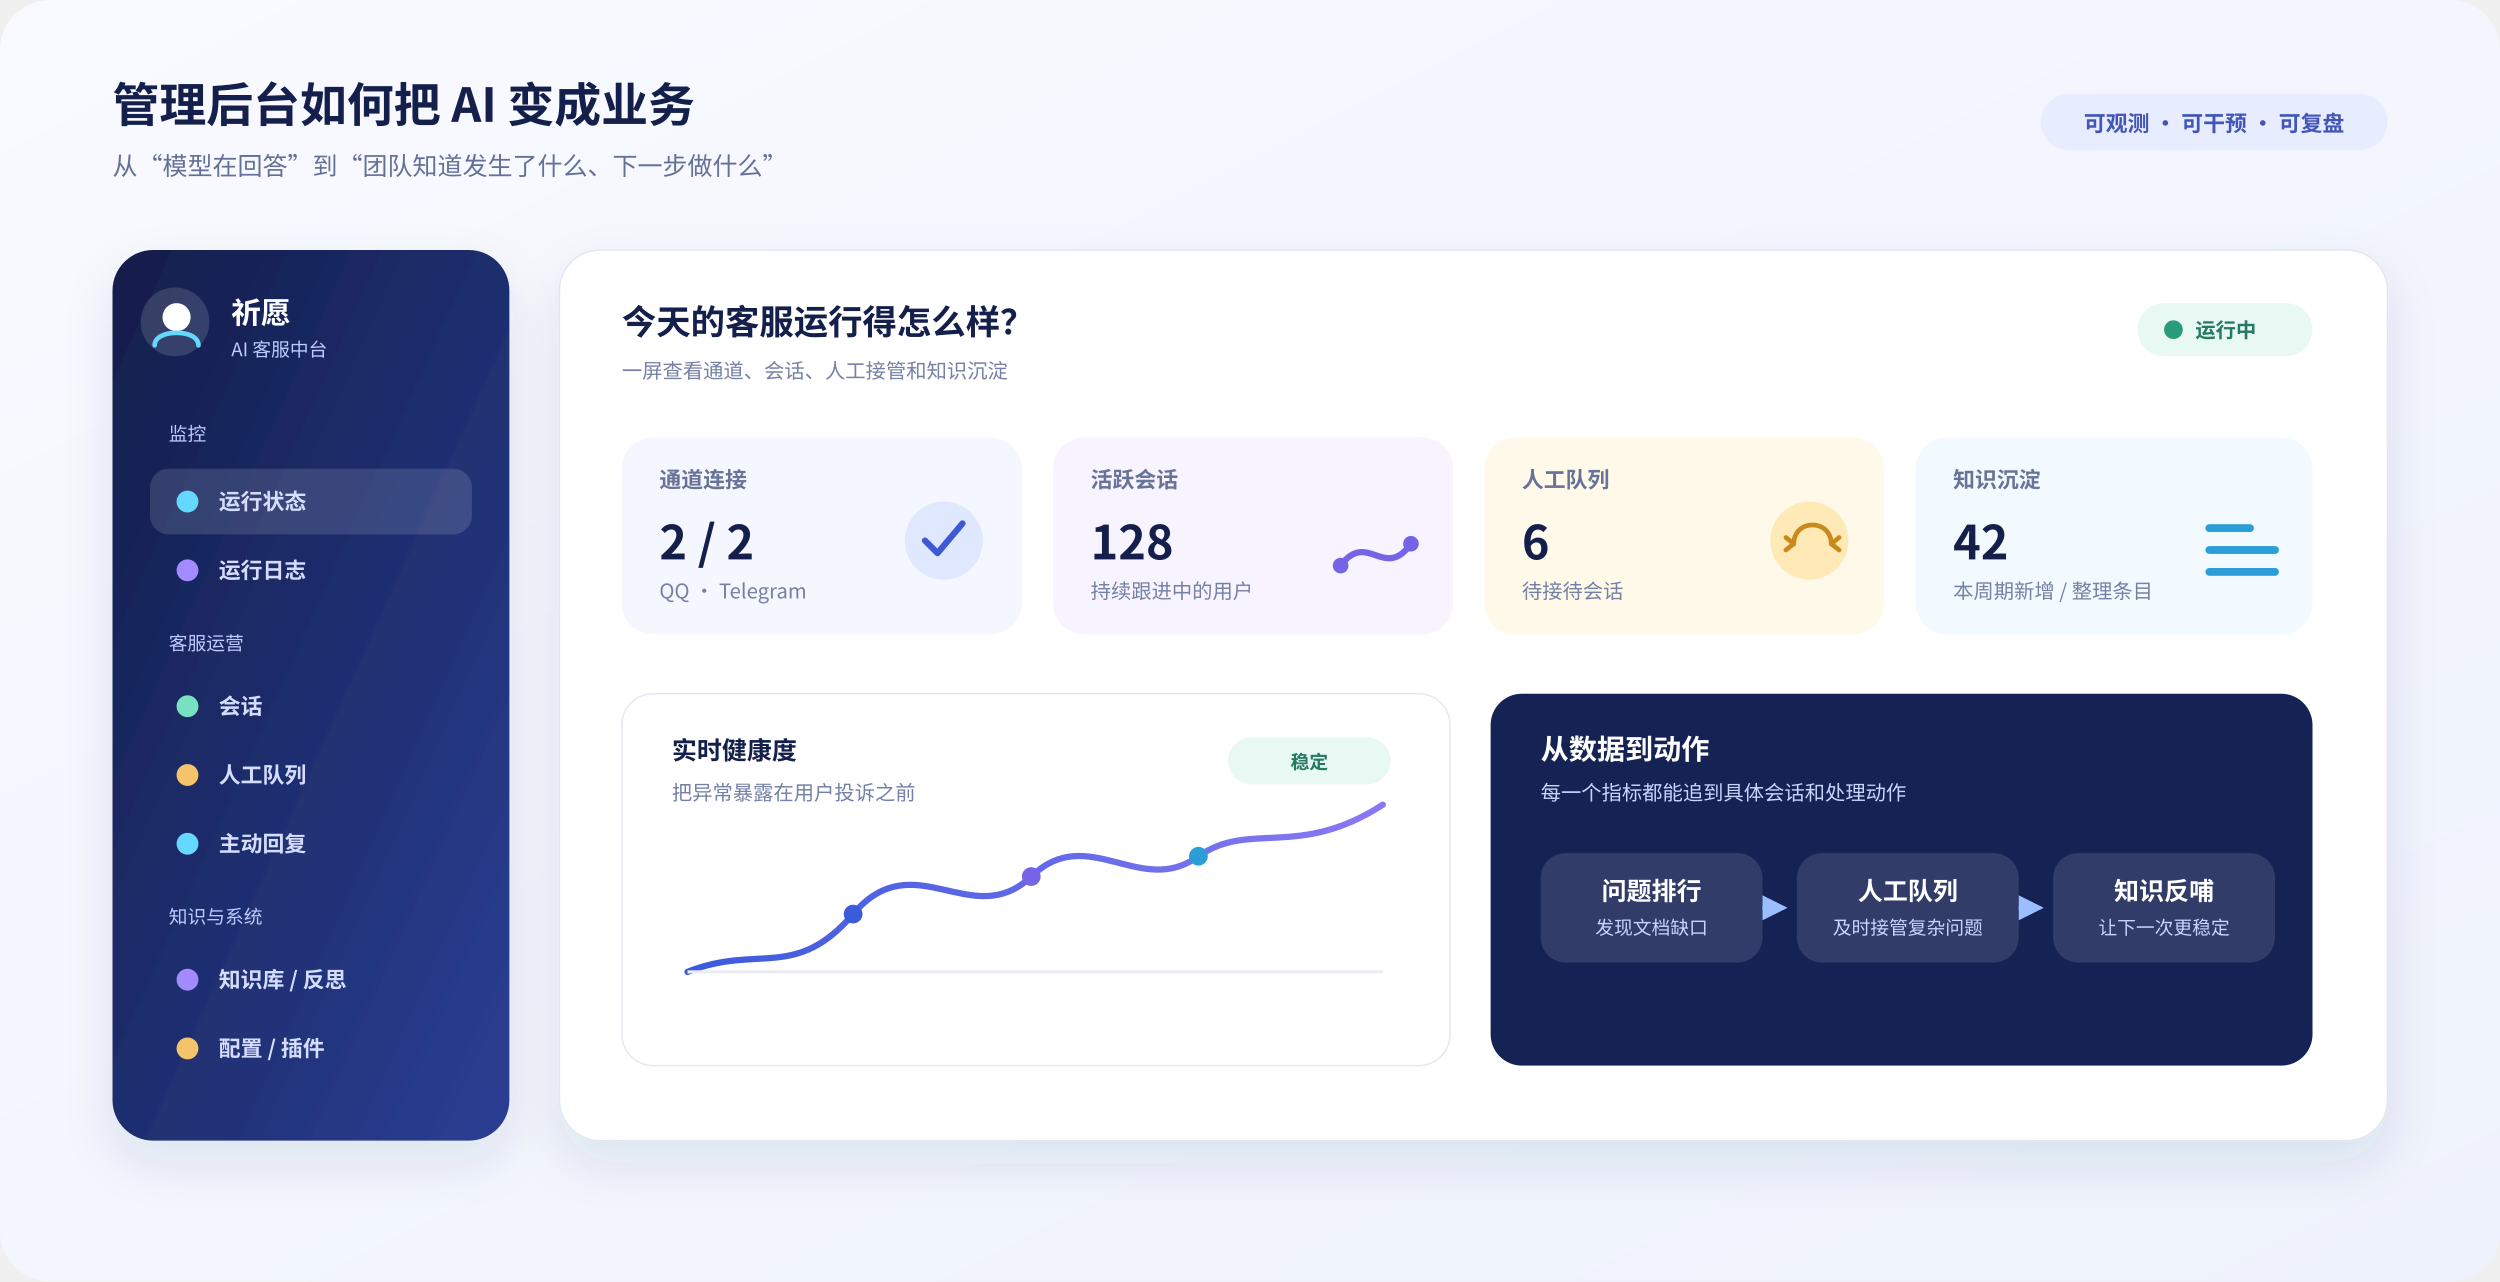
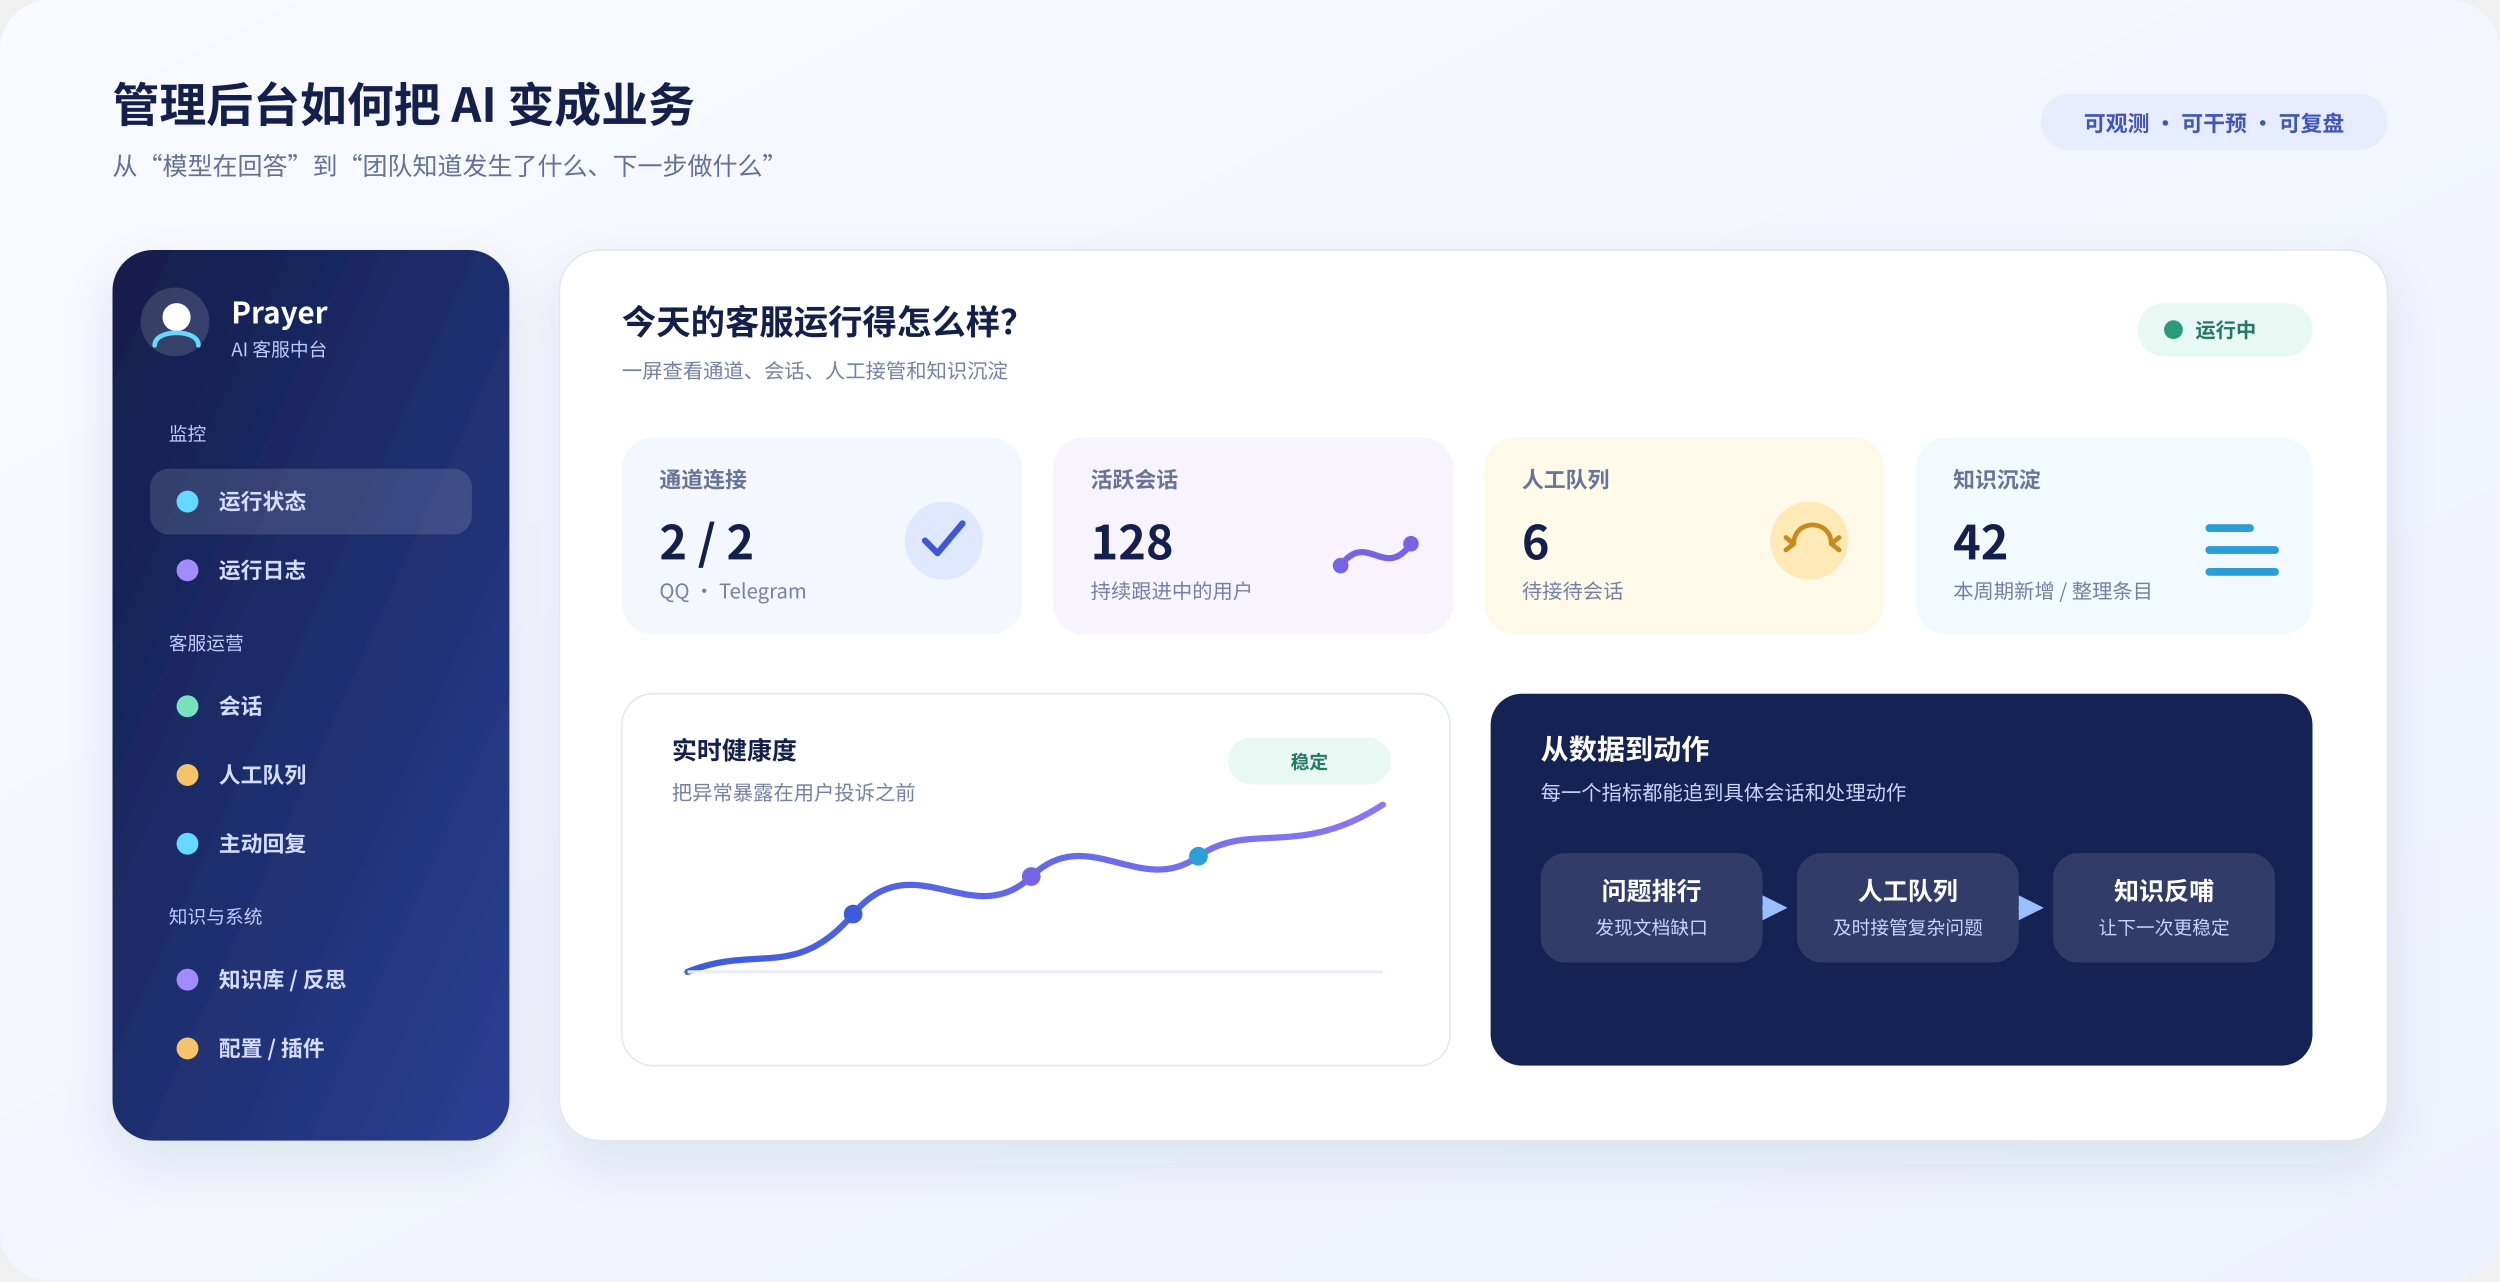
<svg xmlns="http://www.w3.org/2000/svg" viewBox="0 0 1600 820" role="img" aria-labelledby="title desc">
  <defs>
    <linearGradient id="bg" x1="0" y1="0" x2="1" y2="1">
      <stop offset="0" stop-color="#F8FAFF" />
      <stop offset="1" stop-color="#EEF2FC" />
    </linearGradient>
    <linearGradient id="nav" x1="0" y1="0" x2="1" y2="1">
      <stop offset="0" stop-color="#121D49" />
      <stop offset="1" stop-color="#2B3F94" />
    </linearGradient>
    <linearGradient id="active" x1="0" y1="0" x2="1" y2="0">
      <stop offset="0" stop-color="#3B5BDB" />
      <stop offset="1" stop-color="#8A78F4" />
    </linearGradient>
    <filter id="shadow" x="-20%" y="-20%" width="140%" height="150%">
      <feDropShadow dx="0" dy="14" stdDeviation="16" flood-color="#1C2C61" flood-opacity="0.10" />
    </filter>
    <marker id="action-arrow" markerWidth="10" markerHeight="10" refX="8" refY="5" orient="auto">
      <path d="M1 1L9 5L1 9Z" fill="#9ABEFF" />
    </marker>
    <style>
      .font { font-family: "PingFang SC", "Hiragino Sans GB", "Microsoft YaHei", "Noto Sans CJK SC", sans-serif; }
      .title { font-size: 30px; font-weight: 700; fill: #14204B; }
      .subtitle { font-size: 16px; fill: #647096; }
      .nav-title { font-size: 19px; font-weight: 700; fill: #FFFFFF; }
      .nav-copy { font-size: 12px; fill: #BFCBFF; }
      .nav-item { font-size: 14px; font-weight: 600; fill: #D5DDFF; }
      .main-label { font-size: 14px; font-weight: 700; fill: #687398; }
      .main-title { font-size: 22px; font-weight: 700; fill: #14204B; }
      .metric { font-size: 30px; font-weight: 700; fill: #14204B; }
      .copy { font-size: 13px; font-weight: 500; fill: #7480A5; }
      .card-title { font-size: 16px; font-weight: 700; fill: #14204B; }
      .small { font-size: 12px; font-weight: 500; fill: #7480A5; }
    </style>
  </defs>
  <rect width="1600" height="820" rx="32" fill="url(#bg)" />
  <text x="72" y="78" class="font title">管理后台如何把 AI 变成业务</text>
  <text x="72" y="112" class="font subtitle">从“模型在回答”到“团队知道发生了什么、下一步做什么”</text>
  <rect x="1306" y="60" width="222" height="36" rx="18" fill="#E8ECFF" />
  <text x="1417" y="84" text-anchor="middle" class="font" font-size="14" font-weight="700" fill="#4156B8">可观测 · 可干预 · 可复盘</text>
  <rect x="72" y="160" width="254" height="570" rx="26" fill="url(#nav)" filter="url(#shadow)" />
  <circle cx="112" cy="206" r="22" fill="#FFFFFF" fill-opacity="0.14" />
  <path d="M104 203C104 198 108 194 113 194C118 194 122 198 122 203C122 208 118 212 113 212C108 212 104 208 104 203Z" fill="#FFFFFF" />
  <path d="M99 221C99 216 105 213 113 213C121 213 127 216 127 221" fill="none" stroke="#65D8FF" stroke-width="3" stroke-linecap="round" />
-   <text x="148" y="207" class="font nav-title">祈愿</text>
+   <text x="148" y="207" class="font nav-title">Prayer</text>
  <text x="148" y="228" class="font nav-copy">AI 客服中台</text>
  <text x="108" y="282" class="font nav-copy">监控</text>
  <rect x="96" y="300" width="206" height="42" rx="12" fill="#FFFFFF" fill-opacity="0.13" />
  <circle cx="120" cy="321" r="7" fill="#65D8FF" />
  <text x="140" y="326" class="font nav-item">运行状态</text>
  <circle cx="120" cy="365" r="7" fill="#A28BFF" />
  <text x="140" y="370" class="font nav-item">运行日志</text>
  <text x="108" y="416" class="font nav-copy">客服运营</text>
  <circle cx="120" cy="452" r="7" fill="#77E1C1" />
  <text x="140" y="457" class="font nav-item">会话</text>
  <circle cx="120" cy="496" r="7" fill="#F5C46A" />
  <text x="140" y="501" class="font nav-item">人工队列</text>
  <circle cx="120" cy="540" r="7" fill="#65D8FF" />
  <text x="140" y="545" class="font nav-item">主动回复</text>
  <text x="108" y="591" class="font nav-copy">知识与系统</text>
  <circle cx="120" cy="627" r="7" fill="#A28BFF" />
  <text x="140" y="632" class="font nav-item">知识库 / 反思</text>
  <circle cx="120" cy="671" r="7" fill="#F5C46A" />
  <text x="140" y="676" class="font nav-item">配置 / 插件</text>
  <rect x="358" y="160" width="1170" height="570" rx="26" fill="#FFFFFF" stroke="#E1E6F2" filter="url(#shadow)" />
  <text x="398" y="214" class="font main-title">今天的客服运行得怎么样？</text>
  <text x="398" y="242" class="font copy">一屏查看通道、会话、人工接管和知识沉淀</text>
  <rect x="1368" y="194" width="112" height="34" rx="17" fill="#E8F8F2" />
  <circle cx="1391" cy="211" r="6" fill="#2A9B78" />
  <text x="1405" y="216" class="font" font-size="13" font-weight="700" fill="#247B61">运行中</text>
  <g transform="translate(398 280)">
    <rect width="256" height="126" rx="20" fill="#F5F7FF" />
    <text x="24" y="32" class="font main-label">通道连接</text>
    <text x="24" y="78" class="font metric">2 / 2</text>
    <text x="24" y="103" class="font copy">QQ · Telegram</text>
    <circle cx="206" cy="66" r="25" fill="#E0E8FF" />
    <path d="M194 66L202 74L218 55" fill="none" stroke="#3E59D3" stroke-width="4" stroke-linecap="round" stroke-linejoin="round" />
  </g>
  <g transform="translate(674 280)">
    <rect width="256" height="126" rx="20" fill="#F7F3FF" />
    <text x="24" y="32" class="font main-label">活跃会话</text>
    <text x="24" y="78" class="font metric">128</text>
    <text x="24" y="103" class="font copy">持续跟进中的用户</text>
    <path d="M184 82C201 59 212 92 229 68" fill="none" stroke="#7564E5" stroke-width="4" stroke-linecap="round" />
    <circle cx="184" cy="82" r="5" fill="#7564E5" />
    <circle cx="229" cy="68" r="5" fill="#7564E5" />
  </g>
  <g transform="translate(950 280)">
    <rect width="256" height="126" rx="20" fill="#FFF9EA" />
    <text x="24" y="32" class="font main-label">人工队列</text>
    <text x="24" y="78" class="font metric">6</text>
    <text x="24" y="103" class="font copy">待接待会话</text>
    <circle cx="208" cy="66" r="25" fill="#FFE9B7" />
    <path d="M198 68C198 61 203 56 210 56C217 56 222 61 222 68" fill="none" stroke="#C8891D" stroke-width="3" stroke-linecap="round" />
    <path d="M198 68L193 64M198 68L193 72M222 68L227 64M222 68L227 72" stroke="#C8891D" stroke-width="3" stroke-linecap="round" />
  </g>
  <g transform="translate(1226 280)">
    <rect width="254" height="126" rx="20" fill="#F2FAFF" />
    <text x="24" y="32" class="font main-label">知识沉淀</text>
    <text x="24" y="78" class="font metric">42</text>
    <text x="24" y="103" class="font copy">本周期新增 / 整理条目</text>
    <path d="M188 86H230M188 72H230M188 58H214" stroke="#2B9DD7" stroke-width="5" stroke-linecap="round" />
  </g>
  <rect x="398" y="444" width="530" height="238" rx="20" fill="#FFFFFF" stroke="#E4E8F4" />
  <text x="430" y="486" class="font card-title">实时健康度</text>
  <text x="430" y="512" class="font copy">把异常暴露在用户投诉之前</text>
  <path d="M440 622C485 604 509 628 546 585C585 539 622 597 660 561C696 526 730 575 767 548C800 525 831 550 885 515" fill="none" stroke="url(#active)" stroke-width="4" stroke-linecap="round" />
  <path d="M440 622H885" stroke="#E9ECF4" stroke-width="2" />
  <circle cx="546" cy="585" r="6" fill="#3B5BDB" />
  <circle cx="660" cy="561" r="6" fill="#7564E5" />
  <circle cx="767" cy="548" r="6" fill="#2B9DD7" />
  <rect x="786" y="472" width="104" height="30" rx="15" fill="#E8F8F2" />
  <text x="838" y="492" text-anchor="middle" class="font" font-size="12" font-weight="700" fill="#247B61">稳定</text>
  <rect x="954" y="444" width="526" height="238" rx="20" fill="#152254" />
  <text x="986" y="486" class="font" font-size="18" font-weight="700" fill="#FFFFFF">从数据到动作</text>
  <text x="986" y="512" class="font" font-size="13" fill="#C9D4FF">每一个指标都能追到具体会话和处理动作</text>
  <g transform="translate(986 546)">
    <rect width="142" height="70" rx="16" fill="#FFFFFF" fill-opacity="0.12" />
    <text x="71" y="30" text-anchor="middle" class="font" font-size="16" font-weight="700" fill="#FFFFFF">问题排行</text>
    <text x="71" y="52" text-anchor="middle" class="font" font-size="12" fill="#C9D4FF">发现文档缺口</text>
  </g>
  <path d="M1128 581H1142" fill="none" stroke="#9ABEFF" stroke-width="2" marker-end="url(#action-arrow)" />
  <g transform="translate(1150 546)">
    <rect width="142" height="70" rx="16" fill="#FFFFFF" fill-opacity="0.12" />
    <text x="71" y="30" text-anchor="middle" class="font" font-size="16" font-weight="700" fill="#FFFFFF">人工队列</text>
    <text x="71" y="52" text-anchor="middle" class="font" font-size="12" fill="#C9D4FF">及时接管复杂问题</text>
  </g>
  <path d="M1292 581H1306" fill="none" stroke="#9ABEFF" stroke-width="2" marker-end="url(#action-arrow)" />
  <g transform="translate(1314 546)">
    <rect width="142" height="70" rx="16" fill="#FFFFFF" fill-opacity="0.12" />
    <text x="71" y="30" text-anchor="middle" class="font" font-size="16" font-weight="700" fill="#FFFFFF">知识反哺</text>
    <text x="71" y="52" text-anchor="middle" class="font" font-size="12" fill="#C9D4FF">让下一次更稳定</text>
  </g>
</svg>
